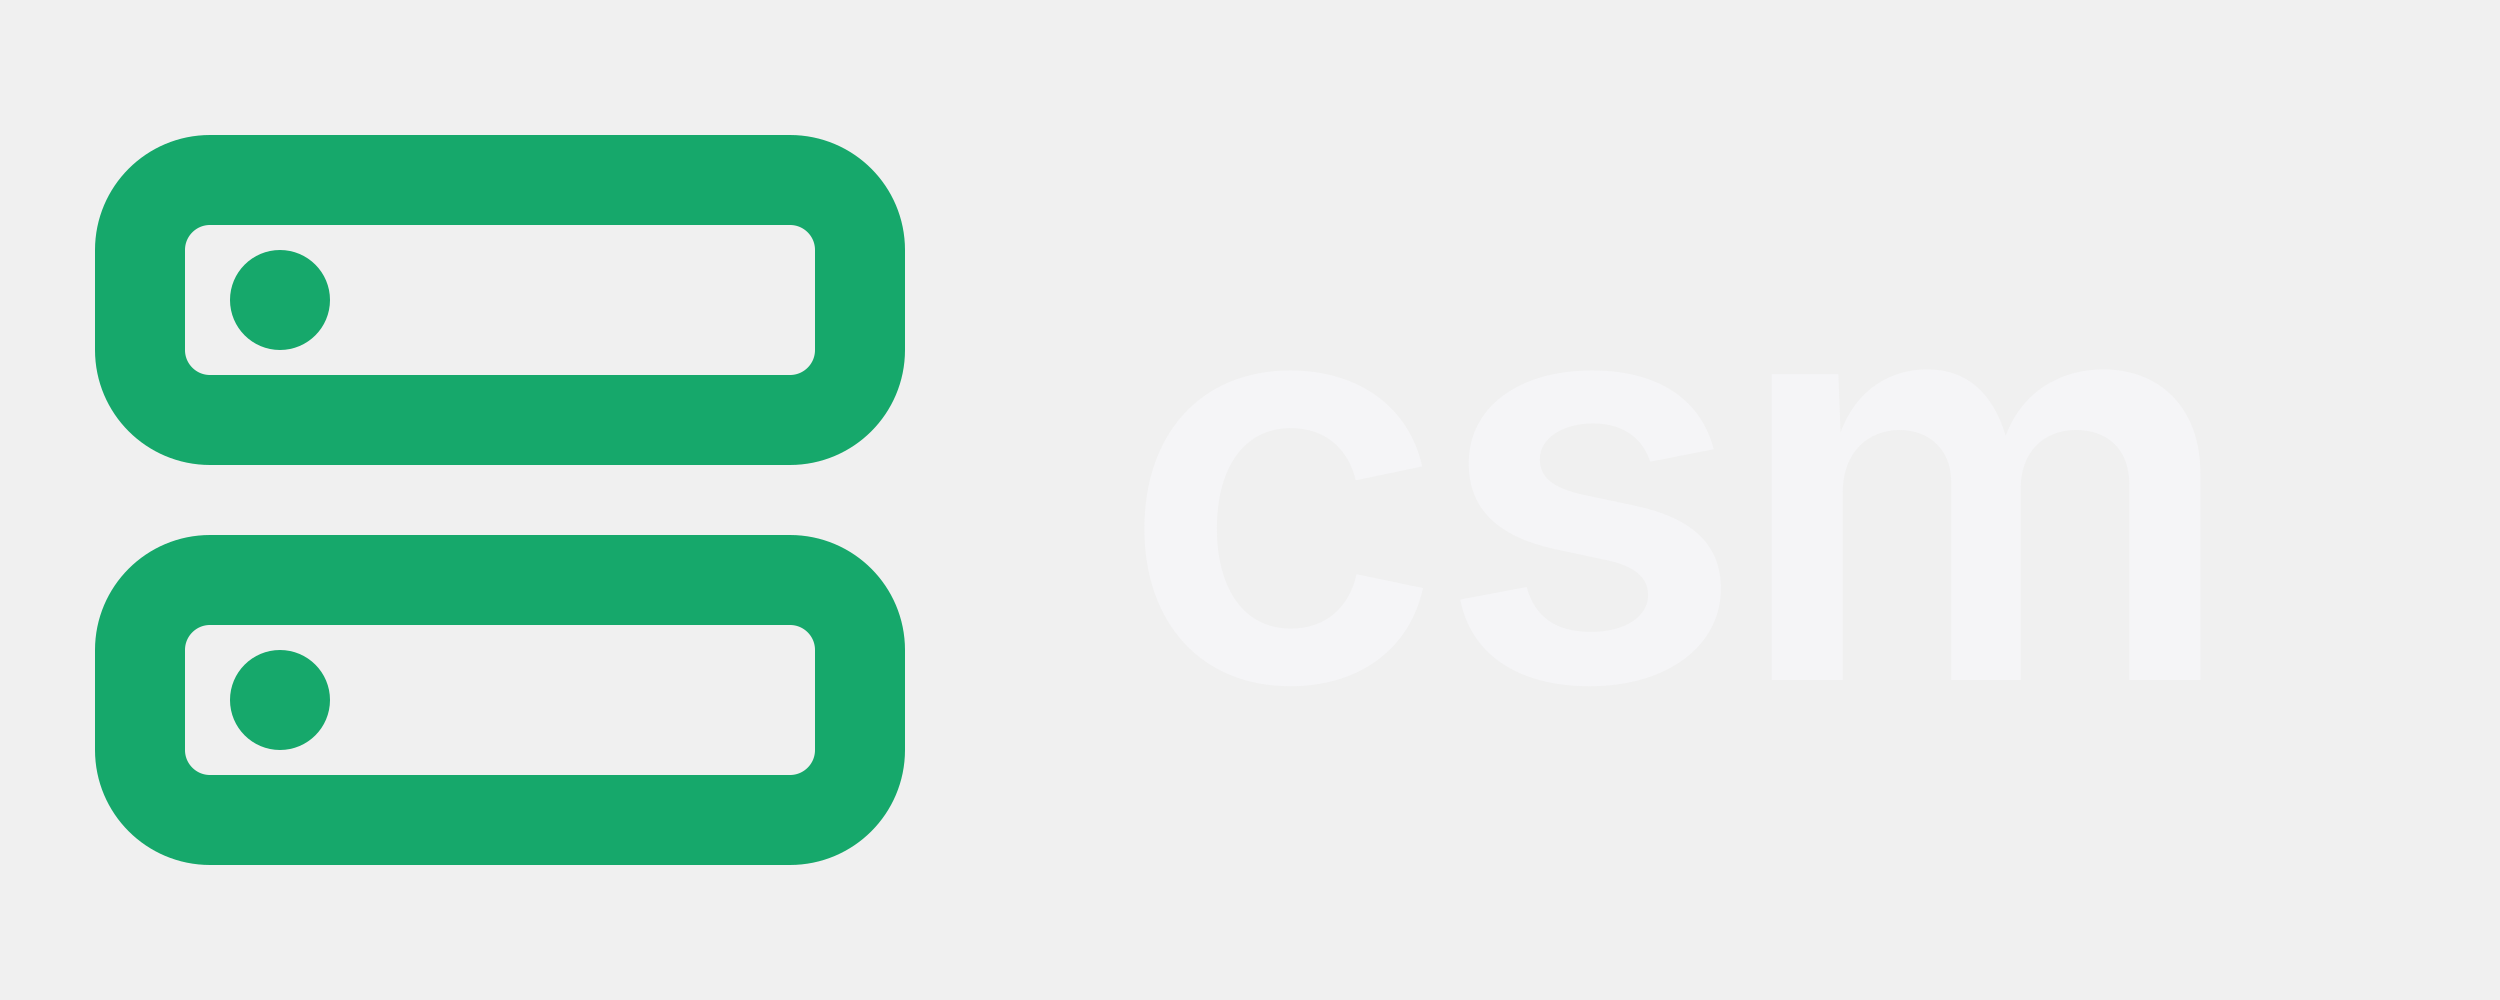
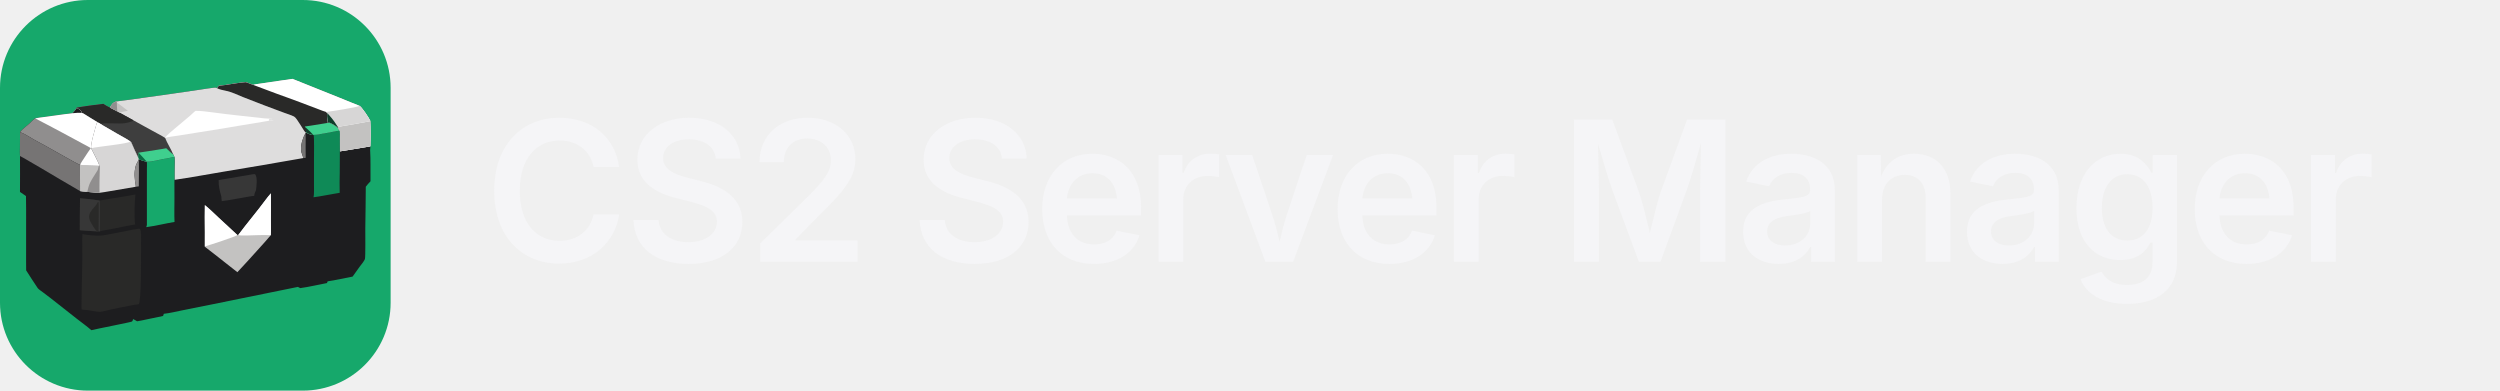
- <svg xmlns="http://www.w3.org/2000/svg" viewBox="0 0 250 100" height="100">
-   <rect x="14" y="18" width="72" height="24" rx="7" fill="none" stroke="#16a86b" stroke-width="9" stroke-linecap="round" stroke-linejoin="round" />
-   <rect x="14" y="58" width="72" height="24" rx="7" fill="none" stroke="#16a86b" stroke-width="9" stroke-linecap="round" stroke-linejoin="round" />
-   <circle cx="28" cy="30" r="5" fill="#16a86b" />
-   <circle cx="28" cy="70" r="5" fill="#16a86b" />
-   <text x="112" y="68" font-family="-apple-system, BlinkMacSystemFont, 'SF Pro Display', 'Segoe UI', Inter, Roboto, Helvetica, Arial, sans-serif" font-size="56" font-weight="600" letter-spacing="-1" fill="#f5f5f7">csm</text>
+ <svg xmlns="http://www.w3.org/2000/svg" viewBox="0 0 640 100" height="100">
+   <svg x="0" y="0" width="100" height="100" viewBox="35 57 880 880">
+     <defs>
+       <clipPath id="csmt">
+         <rect x="35" y="57" width="880" height="880" rx="198" />
+       </clipPath>
+     </defs>
+     <g clip-path="url(#csmt)">
+       <rect x="35" y="57" width="880" height="880" fill="#16a86b" />
+       <path d="M693.949 234.639L800.082 277.217L828.975 288.958C833.776 290.888 840.074 293.162 844.675 295.247C849.817 297.727 866.583 323.148 869.158 329.128C870.009 345.037 870.091 370.753 869.268 386.703C869.208 389.306 869.254 392.471 868.826 394.99C870.282 418.352 869.363 441.946 869.654 465.425C866.61 468.557 861.609 474.028 859.042 477.601C859.037 508.845 858.241 540.061 857.954 571.296C857.868 580.399 858.6 636.623 857.081 640.669C855.215 645.645 848.316 653.587 844.994 658.171L829.371 680.088C810.371 683.72 792.268 688.022 773.087 690.776L771.585 694.667C751.835 698.291 731.16 703.457 711.428 706.056L706.008 703.348L507.198 743.804L445.419 756.176C432.532 758.798 416.791 762.58 404.086 763.923L402.344 768.834C390.091 771.483 377.82 774.046 365.532 776.531C358.356 778.002 350.991 779.749 343.777 780.805C340.386 778.68 338.369 777.433 334.767 775.771C334.231 777.819 333.976 780.064 332.146 781.37C329.985 782.913 251.562 798.007 240.817 800.861C231.644 792.649 217.792 782.726 207.844 774.938L149.844 729.288C143.888 724.714 137.907 720.171 131.902 715.66C129.396 713.78 121.57 708.405 120.045 706.17C111.209 693.22 102.376 679.237 93.913 666.055C93.561 651.107 93.957 635.945 93.814 620.983C93.428 580.395 94.352 539.255 93.529 498.699C89.142 495.372 84.545 492.604 80.011 489.513C79.927 462.854 80.457 434.966 80.041 408.475C79.576 403.49 79.913 394.824 79.943 389.534L80.136 354.989C83.709 348.327 100.9 336.845 106.274 330.327C107.532 328.801 112.51 324.647 114.175 323.588C119.433 322.381 130.804 321.132 136.807 320.294L181.089 314.183C184.316 313.752 196.937 312.584 199.206 312.019L198.603 311.607C202.269 307.251 204.442 305.738 207.335 300.637L207.943 299.72C209.903 298.568 261.851 291.362 267.542 290.966C272.993 294.536 276.848 296.619 282.615 299.419C286.189 292.637 289.709 287.322 297.628 285.526C297.934 285.467 298.241 285.411 298.549 285.358C307.11 283.965 316.803 283.147 325.574 281.882L426.203 267.66L484.285 259.185C495.339 257.538 506.475 255.671 517.579 254.45C520.104 254.172 521.865 254.254 523.904 255.723C525.124 253.308 526.23 252.03 528.182 250.229C547.013 248.569 569.08 243.419 588.152 242.156C590.118 242.026 601.509 247.037 604.676 248.037L605.268 248.221C607.707 246.998 621.96 245.237 625.742 244.678L669.934 238.147C677.006 237.127 687.177 236.019 693.949 234.639Z" fill="#1d1d1f" />
+       <path d="M693.949 234.639L800.082 277.217L828.975 288.958C833.776 290.888 840.074 293.162 844.675 295.247C849.817 297.727 866.583 323.148 869.158 329.128C870.009 345.037 870.091 370.753 869.267 386.703C854.605 389.077 839.956 391.526 825.321 394.051C817.334 395.376 808.433 396.552 800.587 397.998C800.4 387.692 800.359 377.383 800.464 367.075C800.478 363.359 800.746 354.384 800.182 351.261C789.351 352.713 778.056 355.784 767.134 357.317C758.693 358.502 749.996 361.02 741.441 361.015L740.963 360.987C735.911 361.066 728.794 357.985 724.657 355L723.52 355.557L723.237 356.913C717.199 367.201 712.388 382.721 713.18 394.861C713.617 401.494 717.444 407.798 718.168 413.097C658.116 423.701 598.009 433.967 537.843 443.894C501.974 449.951 463.92 456.959 428.071 462.13C428.194 453.07 427.857 443.819 428.158 434.618C428.324 429.565 428.611 414.48 427.939 410.479C422.139 410.97 416.242 413.276 410.888 413.868C398.133 415.277 377.93 422.192 365.696 421.143C358.492 420.047 354.048 417.566 347.624 416.101L347.582 415.505L346.49 412.475C340.98 401.042 335.918 389.668 330.892 378.018C330.427 376.94 329.651 376.356 328.698 375.74C319.323 369.391 308.765 363.936 298.932 358.321C289.473 352.919 280.135 347.331 270.689 341.907C268.214 340.486 265.166 338.839 262.983 337.094C260.516 335.834 257.258 333.815 254.794 332.389C246.417 327.161 237.846 322.238 229.55 316.866C226.162 314.671 222.685 312.302 218.837 311.05L219.129 309.728C217.773 306.34 211.252 300.653 207.334 300.637L207.942 299.72C209.902 298.568 261.851 291.362 267.542 290.966C272.993 294.536 276.848 296.619 282.615 299.419C286.189 292.637 289.709 287.322 297.628 285.526C297.934 285.467 298.241 285.411 298.549 285.358C307.11 283.965 316.803 283.147 325.574 281.882L426.202 267.66L484.285 259.185C495.339 257.538 506.475 255.671 517.579 254.45C520.104 254.172 521.865 254.254 523.904 255.723C525.124 253.308 526.23 252.03 528.182 250.229C547.013 248.569 569.08 243.419 588.152 242.156C590.118 242.026 601.509 247.037 604.676 248.037L605.268 248.221C607.707 246.998 621.96 245.237 625.742 244.678L669.934 238.147C677.006 237.127 687.177 236.019 693.949 234.639Z" fill="#DEDDDD" />
+       <path d="M693.949 234.639L800.082 277.217L828.975 288.958C833.776 290.888 840.074 293.162 844.675 295.247C849.817 297.727 866.582 323.148 869.158 329.128C870.009 345.037 870.091 370.753 869.267 386.703C854.605 389.077 839.956 391.526 825.32 394.051C817.334 395.376 808.433 396.552 800.587 397.998C800.4 387.692 800.359 377.383 800.464 367.075C800.478 363.359 800.746 354.384 800.182 351.261C789.351 352.713 778.056 355.784 767.134 357.317C758.693 358.502 749.996 361.02 741.441 361.015L740.963 360.987C735.911 361.066 728.794 357.985 724.657 355L723.52 355.557C719.442 353.106 704.211 322.937 697.416 319.544C690.977 316.328 681.498 313.404 674.59 310.872L630.629 294.435C614.756 288.406 598.924 282.265 583.137 276.011C570.163 270.747 556.087 263.72 542.266 261.245C536.983 260.299 528.587 258.253 523.904 255.723C525.124 253.308 526.23 252.03 528.182 250.229C547.013 248.569 569.08 243.419 588.152 242.156C590.118 242.026 601.509 247.037 604.676 248.037L605.267 248.221C607.707 246.998 621.96 245.237 625.741 244.678L669.934 238.147C677.006 237.127 687.177 236.019 693.949 234.639Z" fill="#ffffff" />
+       <path d="M528.182 250.229C547.013 248.569 569.08 243.419 588.152 242.156C590.118 242.026 601.509 247.037 604.676 248.037L605.267 248.221L659.094 268.404C676.264 274.713 693.603 280.687 710.673 287.236L752.681 303.174C755.202 304.125 767.567 308.997 769.528 309.31C770.347 309.978 771.717 311.025 772.454 311.706C771.476 317.234 772.067 321.18 772.809 326.755C773.096 328.892 773.756 331.774 773.519 333.823C776.877 332.678 778.666 333.74 781.929 335.36C787.372 338.081 792.459 341.464 797.069 345.433C797.665 348.026 797.652 349.913 800.182 351.261C789.351 352.713 778.056 355.784 767.134 357.317C758.693 358.502 749.996 361.02 741.441 361.015L740.963 360.987C735.911 361.066 728.794 357.985 724.657 355L723.52 355.557C719.442 353.106 704.211 322.937 697.416 319.544C690.977 316.328 681.498 313.404 674.59 310.872L630.629 294.435C614.756 288.406 598.924 282.265 583.137 276.011C570.163 270.747 556.087 263.72 542.266 261.245C536.983 260.299 528.587 258.253 523.904 255.723C525.124 253.308 526.23 252.03 528.182 250.229Z" fill="#292928" />
+       <path d="M773.519 333.823C776.878 332.678 778.666 333.74 781.929 335.36C787.372 338.081 792.459 341.464 797.069 345.433C797.665 348.026 797.652 349.913 800.182 351.261C789.351 352.713 778.056 355.784 767.134 357.317C758.693 358.502 749.996 361.02 741.441 361.015L740.963 360.987C735.911 361.066 728.794 357.985 724.657 355C723.979 351.678 724.321 348.434 724.493 345.054C723.078 344.179 722.059 343.644 721.84 341.989C722.919 341.596 732.439 340.488 734.401 340.177C747.452 338.137 760.495 336.019 773.519 333.823Z" fill="#3fcf8e" />
+       <path d="M724.493 345.054C729.272 349.138 736.826 356.16 740.963 360.987C735.911 361.066 728.794 357.985 724.657 355C723.979 351.678 724.321 348.434 724.493 345.054Z" fill="#0e3d2a" />
+       <path d="M869.158 329.128C870.009 345.037 870.091 370.753 869.268 386.703C854.605 389.077 839.956 391.526 825.321 394.051C817.334 395.376 808.433 396.552 800.587 397.998C800.401 387.692 800.36 377.383 800.464 367.075C800.478 363.359 800.746 354.384 800.182 351.261C797.652 349.913 797.666 348.026 797.069 345.433L796.542 343.594C799.154 341.926 817.229 339.382 821.589 338.622L868.526 330.162L869.158 329.128Z" fill="#C3C2C1" />
+       <path d="M844.675 295.247C849.818 297.727 866.583 323.148 869.158 329.128L868.526 330.162L821.589 338.622C817.229 339.382 799.154 341.926 796.542 343.594L797.069 345.433C792.459 341.464 787.372 338.081 781.929 335.36C778.666 333.74 776.878 332.678 773.519 333.823C773.756 331.774 773.096 328.892 772.809 326.755C772.067 321.18 771.476 317.234 772.454 311.706C771.717 311.025 770.347 309.978 769.528 309.31C777.442 308.285 842.295 298.754 844.675 295.247Z" fill="#D7D6D6" />
+       <path d="M772.454 311.706C774.152 313.758 775.863 315.856 777.656 317.824C784.782 325.648 790.976 334.58 796.541 343.594L797.069 345.433C792.459 341.464 787.372 338.081 781.929 335.36C778.666 333.74 776.878 332.678 773.519 333.823C773.756 331.774 773.096 328.892 772.809 326.755C772.067 321.18 771.476 317.234 772.454 311.706Z" fill="#0e3d2a" />
+       <path d="M207.334 300.637L207.942 299.72C209.902 298.568 261.851 291.362 267.542 290.966C272.993 294.536 276.848 296.619 282.615 299.419C288.189 302.199 293.717 305.068 299.199 308.025C300.519 308.759 303.264 310.401 304.522 310.962C314.932 316.53 325.278 322.216 335.558 328.02C350.043 336.162 364.589 344.196 379.194 352.121C386.557 356.123 400.38 363.287 407.057 367.727C411.189 378.922 420.196 392.357 425.256 404.951C426.596 407.154 426.985 408.129 427.939 410.479C422.139 410.97 416.242 413.276 410.888 413.868C398.133 415.277 377.93 422.192 365.696 421.143C358.492 420.047 354.048 417.566 347.624 416.101L347.582 415.505L346.49 412.475C340.98 401.042 335.918 389.668 330.892 378.018C330.427 376.94 329.651 376.356 328.698 375.74C319.323 369.391 308.765 363.936 298.932 358.321C289.473 352.919 280.135 347.331 270.689 341.907C268.214 340.486 265.166 338.839 262.983 337.094C260.516 335.834 257.258 333.815 254.794 332.389C246.417 327.161 237.846 322.238 229.55 316.866C226.162 314.671 222.685 312.302 218.837 311.05L219.129 309.728C217.773 306.34 211.252 300.653 207.334 300.637Z" fill="#3E3E3E" />
+       <path d="M207.334 300.637L207.942 299.72C209.902 298.568 261.851 291.362 267.542 290.966C272.993 294.536 276.848 296.619 282.615 299.419C288.189 302.199 293.717 305.068 299.199 308.025C300.519 308.759 303.264 310.401 304.522 310.962C314.932 316.53 325.278 322.216 335.558 328.02C332.93 331.415 320.067 333.871 315.857 334.607C306.228 336.291 269.417 333.276 262.82 335.758L263.324 336.475L262.983 337.094C260.516 335.834 257.258 333.815 254.794 332.389C246.417 327.161 237.846 322.238 229.55 316.866C226.162 314.671 222.685 312.302 218.837 311.05L219.129 309.728C217.773 306.34 211.252 300.653 207.334 300.637Z" fill="#292928" />
+       <path d="M409.558 390.947C412.436 393.555 422.622 403.842 425.256 404.951C426.596 407.154 426.985 408.129 427.939 410.479C422.139 410.97 416.242 413.276 410.888 413.868C398.133 415.277 377.93 422.192 365.696 421.143C358.492 420.047 354.048 417.566 347.624 416.101L347.582 415.505L346.49 412.475C347.551 410.546 347.088 403.52 347.051 400.912C362.15 398.353 377.589 396.65 392.704 393.868C398.179 392.861 404.163 392.181 409.558 390.947Z" fill="#3fcf8e" />
+       <path d="M346.49 412.475C347.551 410.546 347.088 403.52 347.051 400.912C354.38 408.518 358.617 413.148 365.696 421.143C358.492 420.047 354.048 417.566 347.624 416.101L347.582 415.505L346.49 412.475Z" fill="#0b6b43" />
+       <path d="M282.615 299.419C286.189 292.637 289.709 287.322 297.628 285.526L298.16 287.854C301.703 290.619 305.775 293.328 309.487 296.129C313.795 299.38 318.869 303.697 323.209 306.63C321.262 306.707 305.344 310.039 304.693 310.739C304.629 310.807 304.579 310.888 304.522 310.962C303.265 310.401 300.519 308.759 299.199 308.025C293.717 305.068 288.189 302.199 282.615 299.419Z" fill="#C3C2C1" />
+       <path d="M282.615 299.419C286.189 292.637 289.709 287.322 297.628 285.526L298.16 287.854C298.2 290.281 298.709 306.483 299.199 308.025C293.717 305.068 288.189 302.199 282.615 299.419Z" fill="#908E8E" />
+       <path d="M475.457 306.788C484.221 306.154 505.251 308.987 514.894 310.281C534.153 312.868 553.116 315.155 572.456 317.25L630.342 323.63C634.698 324.095 646.065 324.379 648.955 324.978C646.575 325.947 643.262 324.625 641.123 325.771C640.504 327.264 640.686 326.771 641.05 328.631C642.384 327.976 650.416 326.996 651.94 327.486C647.476 327.738 630.77 330.8 625.651 331.643L571.433 340.605C560.579 342.223 549.075 344.448 538.162 346.255L475.479 356.258L437.641 362.342C426.923 363.961 416.994 365.017 406.412 367.508C411.499 360.697 424.663 350.018 431.472 344.316L462.951 317.911C466.077 315.252 472.954 308.343 475.457 306.788Z" fill="#ffffff" />
+       <path d="M254.794 332.389C257.258 333.815 260.516 335.834 262.983 337.094C265.166 338.839 268.214 340.486 270.689 341.907C280.135 347.331 289.473 352.919 298.932 358.321C308.765 363.936 319.323 369.391 328.698 375.74C329.651 376.356 330.427 376.94 330.892 378.018C335.918 389.668 340.98 401.042 346.49 412.475L347.582 415.505C346.562 420.074 342.453 425.148 340.901 430.327C336.461 445.153 338.174 460.509 340.849 475.485C341.006 476.372 340.935 477.069 340.483 477.802L283.078 487.574C276.256 488.69 265.989 490.674 259.383 491.348C248.961 491.202 238.101 489.386 227.424 488.945C224.173 488.954 218.812 487.998 215.429 487.497C214.962 467.979 215.47 447.907 215.148 428.242L215.464 428.041C217.192 429.362 254.334 430.776 259.061 430.558C257.813 424.997 244.386 399.779 240.863 392.551L241.14 390.805L240.594 390.376C237.969 383.008 250.564 343.26 253.045 333.997C253.171 333.526 254.403 332.664 254.794 332.389Z" fill="#D7D6D6" />
+       <path d="M254.794 332.389C257.258 333.815 260.516 335.834 262.983 337.094C265.166 338.839 268.214 340.486 270.689 341.907C280.135 347.331 289.473 352.919 298.932 358.321C308.765 363.936 319.323 369.391 328.698 375.74C324.601 380.976 252.563 387.458 241.14 390.805L240.594 390.376C237.969 383.008 250.564 343.26 253.045 333.997C253.171 333.526 254.403 332.664 254.794 332.389Z" fill="#ffffff" />
+       <path d="M215.148 428.242L215.464 428.041C217.192 429.362 254.334 430.776 259.061 430.558L259.873 431.05C259.562 437.805 258.186 488.066 259.383 491.348C248.961 491.202 238.101 489.386 227.424 488.944C224.173 488.954 218.812 487.998 215.429 487.497C214.962 467.979 215.47 447.907 215.148 428.242Z" fill="#C3C2C1" />
+       <path d="M227.424 488.944C229.408 488.867 229.915 488.899 231.791 488.38C233.413 481.807 234.861 475.285 237.768 469.131C242.627 458.843 249.572 449.736 255.251 439.933C255.776 439.028 256.876 432.93 257.322 431.365L259.873 431.05C259.561 437.805 258.186 488.066 259.383 491.348C248.961 491.202 238.101 489.386 227.424 488.944Z" fill="#908E8E" />
+       <path d="M207.335 300.637C211.252 300.653 217.773 306.34 219.129 309.728L218.837 311.05C222.685 312.302 226.162 314.671 229.551 316.866C237.846 322.238 246.417 327.161 254.794 332.389C254.403 332.664 253.171 333.526 253.045 333.997C250.564 343.26 237.969 383.008 240.594 390.376L241.14 390.805L240.863 392.551C244.386 399.779 257.813 424.997 259.061 430.558C254.334 430.776 217.192 429.362 215.464 428.041L215.148 428.242C211.615 428.381 129.312 380.204 118.693 375.432C109.972 371.512 90.835 357.475 80.136 354.989C83.708 348.327 100.9 336.845 106.273 330.327C107.532 328.801 112.51 324.647 114.175 323.588C119.433 322.381 130.804 321.132 136.807 320.294L181.089 314.183C184.316 313.752 196.937 312.584 199.206 312.019L198.602 311.607C202.269 307.251 204.442 305.738 207.335 300.637Z" fill="#908E8E" />
+       <path d="M207.335 300.637C211.252 300.653 217.773 306.34 219.129 309.728L218.837 311.05C222.685 312.302 226.162 314.671 229.551 316.866C237.846 322.238 246.417 327.161 254.794 332.389C254.403 332.664 253.171 333.526 253.045 333.997C250.564 343.26 237.97 383.008 240.594 390.376L241.14 390.805L240.863 392.551L239.336 391.101L239.234 390.395C235.459 387.895 226.858 383.645 222.575 381.32C212.049 375.47 201.455 369.741 190.797 364.135C165.108 350.546 140.196 336.829 114.175 323.588C119.433 322.381 130.804 321.132 136.807 320.294L181.089 314.183C184.316 313.752 196.937 312.584 199.206 312.019L198.603 311.607C202.269 307.251 204.442 305.738 207.335 300.637Z" fill="#ffffff" />
+       <path d="M207.334 300.637C211.252 300.653 217.773 306.34 219.129 309.728L218.837 311.05C211.699 310.875 206.37 311.218 199.206 312.019L198.602 311.607C202.269 307.251 204.442 305.738 207.334 300.637Z" fill="#1d1d1f" />
+       <path d="M239.336 391.101L240.863 392.551C244.386 399.779 257.813 424.997 259.061 430.558C254.334 430.776 217.192 429.362 215.464 428.041C217.448 423.611 222.699 415.911 225.497 411.672C229.925 404.962 234.605 397.55 239.336 391.101Z" fill="#ffffff" />
+       <path d="M365.696 421.143C377.93 422.192 398.133 415.277 410.888 413.868C416.242 413.276 422.139 410.97 427.939 410.479C428.611 414.48 428.324 429.565 428.158 434.618C427.857 443.819 428.194 453.07 428.071 462.13C427.731 466.331 427.933 472.695 427.939 477.114L427.997 503.738C428.03 520.165 427.343 540.885 428.164 556.966C408.293 560.285 383.773 566.248 364.348 568.733C365.061 566.862 365.939 565.401 365.927 563.321C365.873 554.158 365.9 545 365.924 535.837L365.914 470.314L365.956 437.592C365.964 433.053 366.374 425.441 365.696 421.143Z" fill="#16a86b" />
+       <path d="M741.441 361.015C749.996 361.02 758.693 358.502 767.134 357.317C778.056 355.784 789.351 352.713 800.182 351.261C800.746 354.384 800.478 363.359 800.464 367.075C800.36 377.383 800.401 387.692 800.587 397.998C800.432 402.3 800.469 406.037 800.555 410.32L800.369 445.36C800.159 459.968 799.682 476.919 800.25 491.389C797.547 491.912 794.826 492.322 792.104 492.75C775.135 495.426 758.356 499.273 741.3 501.394C742.911 496.414 742.346 478.544 742.346 472.472L742.323 418.456C742.305 410.487 743.179 364.206 741.441 361.015Z" fill="#0f8a57" />
+       <path d="M80.136 354.989C90.835 357.475 109.972 371.512 118.693 375.432C129.312 380.204 211.615 428.381 215.148 428.242C215.47 447.907 214.962 467.979 215.429 487.497C185.174 470.173 154.464 451.577 124.274 433.829C114.925 428.284 105.524 422.826 96.074 417.454C91.122 414.611 85.066 410.934 80.041 408.475C79.576 403.49 79.913 394.824 79.943 389.534L80.136 354.989Z" fill="#767474" />
+       <path d="M347.582 415.505L347.624 416.101C348.326 436.294 347.76 456.59 347.676 476.823L340.483 477.802C340.935 477.069 341.006 476.372 340.849 475.485C338.174 460.509 336.461 445.153 340.901 430.327C342.453 425.148 346.562 420.074 347.582 415.505Z" fill="#908E8E" />
+       <path d="M723.237 356.913C723.683 360.187 723.606 363.495 723.643 366.792C723.829 382.041 723.187 397.295 723.688 412.54L718.168 413.097C717.444 407.798 713.617 401.494 713.18 394.861C712.388 382.721 717.199 367.201 723.237 356.913Z" fill="#767474" />
+       <path d="M347.097 572.361C348.478 572.206 348.933 572.024 350.171 572.661C353.51 576.758 352.812 590.632 352.801 596.025L352.742 620.792C352.704 637.433 353.254 735.151 347.772 741.979C344.636 743.117 340.736 743.098 337.388 743.672C319.926 746.663 302.673 750.773 285.292 754.155C279.718 755.238 265.769 759.421 260.61 759.471C250.239 759.576 236.912 755.457 226.294 755.061C226.135 755.074 225.977 755.083 225.819 755.092C224.365 755.02 220.095 754.587 218.965 753.923C218.606 751.323 218.597 748.856 218.611 746.248C218.841 701.34 220.909 656.478 220.42 611.57C220.323 602.735 219.977 593.135 220.698 584.387C230.767 586.658 250.937 588.251 261.517 587.85C266.836 587.646 278.616 585.247 284.226 584.191L320.271 577.181C329.198 575.388 338.046 573.339 347.097 572.361Z" fill="#292928" />
+       <path d="M645.287 492.536C645.583 512.241 645.46 532.268 645.328 551.996C645.264 561.318 645.856 578.187 645.069 586.781C636.122 597.587 624.9 609.667 615.384 620.268C600.38 637.101 585.162 653.747 569.744 670.201C552.542 656.296 534.617 642.986 517.415 629.053C510.475 623.427 503.107 618.306 496.167 612.68C496.149 601.037 495.676 584.655 496.417 573.326C495.935 555.947 496.431 536.611 496.477 519.068C507.844 528.304 516.882 537.357 527.613 547.394L569.894 586.508L570.855 587.049L571.533 586.59C591.561 559.679 613.846 533.707 633.801 506.642C637.159 502.09 641.469 496.651 645.287 492.536Z" fill="#C3C2C1" />
+       <path d="M645.287 492.536C645.583 512.241 645.46 532.268 645.328 551.996C645.264 561.318 645.856 578.187 645.069 586.781C634.734 586.444 624.458 586.353 614.36 586.799C607.479 587.104 574.964 588.383 571.533 586.59C591.561 559.679 613.846 533.707 633.801 506.642C637.16 502.09 641.469 496.651 645.287 492.536Z" fill="#ffffff" />
+       <path d="M496.477 519.068C507.844 528.304 516.882 537.357 527.613 547.394L569.894 586.508C566.422 589.867 504.527 610.15 496.645 612.029C496.522 601.246 497.3 583.49 496.417 573.326C495.935 555.947 496.431 536.611 496.477 519.068Z" fill="#ffffff" />
+       <path d="M259.573 508.881C268.634 507.416 277.637 505.34 286.705 504.116C304.632 501.703 322.299 498.362 340.08 495.085C338.194 510.566 337.106 547.549 339.406 562.665C324.281 564.941 307.198 568.942 292.05 571.846C283.863 573.412 267.503 576.029 260.005 578.182C258.533 578.433 258.47 578.346 257.048 578.082C254.804 577.472 254.409 579.011 251.816 578.173C239.579 577.09 226.75 576.958 214.798 575.62C214.722 551.655 214.902 527.685 215.339 503.72C225.443 504.375 235.657 505.595 245.735 506.706C250.314 507.211 254.573 508.422 259.573 508.881Z" fill="#292928" />
+       <path d="M215.339 503.72C225.443 504.375 235.657 505.595 245.735 506.706C250.314 507.211 254.573 508.422 259.573 508.881C260.426 514.453 260.127 529.387 260.075 535.746C259.961 549.734 260.261 564.24 260.005 578.182C258.533 578.433 258.47 578.346 257.048 578.082C254.804 577.472 254.409 579.011 251.816 578.173C239.579 577.09 226.75 576.958 214.798 575.62C214.722 551.655 214.902 527.685 215.339 503.72Z" fill="#373737" />
+       <path d="M251.816 578.173L252.782 577.755C251.586 575.988 249.133 573.672 248.294 572.274C243.059 563.562 233.534 552.301 236.035 541.568C238.115 532.646 245.817 525.668 251.46 518.891C253.205 516.792 253.408 514.262 255.861 512.04L256.89 511.858C258.139 514.043 256.98 571.878 257.048 578.082C254.804 577.472 254.409 579.011 251.816 578.173Z" fill="#292928" />
+       <path d="M605.372 449.429C607.234 449.169 609.573 448.867 610.633 450.773C615.179 458.935 612.79 474.907 611.898 483.997C611.475 488.28 608.089 491.006 607.739 497.584L607.707 498.248C601.427 498.572 590.996 500.784 584.721 501.835C568.074 504.63 552.26 507.894 535.463 510.028L534.931 510.06C533.684 508.626 534.18 501.689 533.552 499.377C529.802 485.494 527.267 477.319 527.595 462.717C531.158 461.934 535.008 461.279 538.626 460.742C560.888 457.451 583.146 452.776 605.372 449.429Z" fill="#373737" />
+     </g>
+   </svg>
+   <text x="124" y="67" font-family="-apple-system, BlinkMacSystemFont, 'SF Pro Display', 'Segoe UI', Inter, Roboto, Helvetica, Arial, sans-serif" font-size="50" font-weight="600" letter-spacing="-1" fill="#f5f5f7">CS2 Server Manager</text>
</svg>
